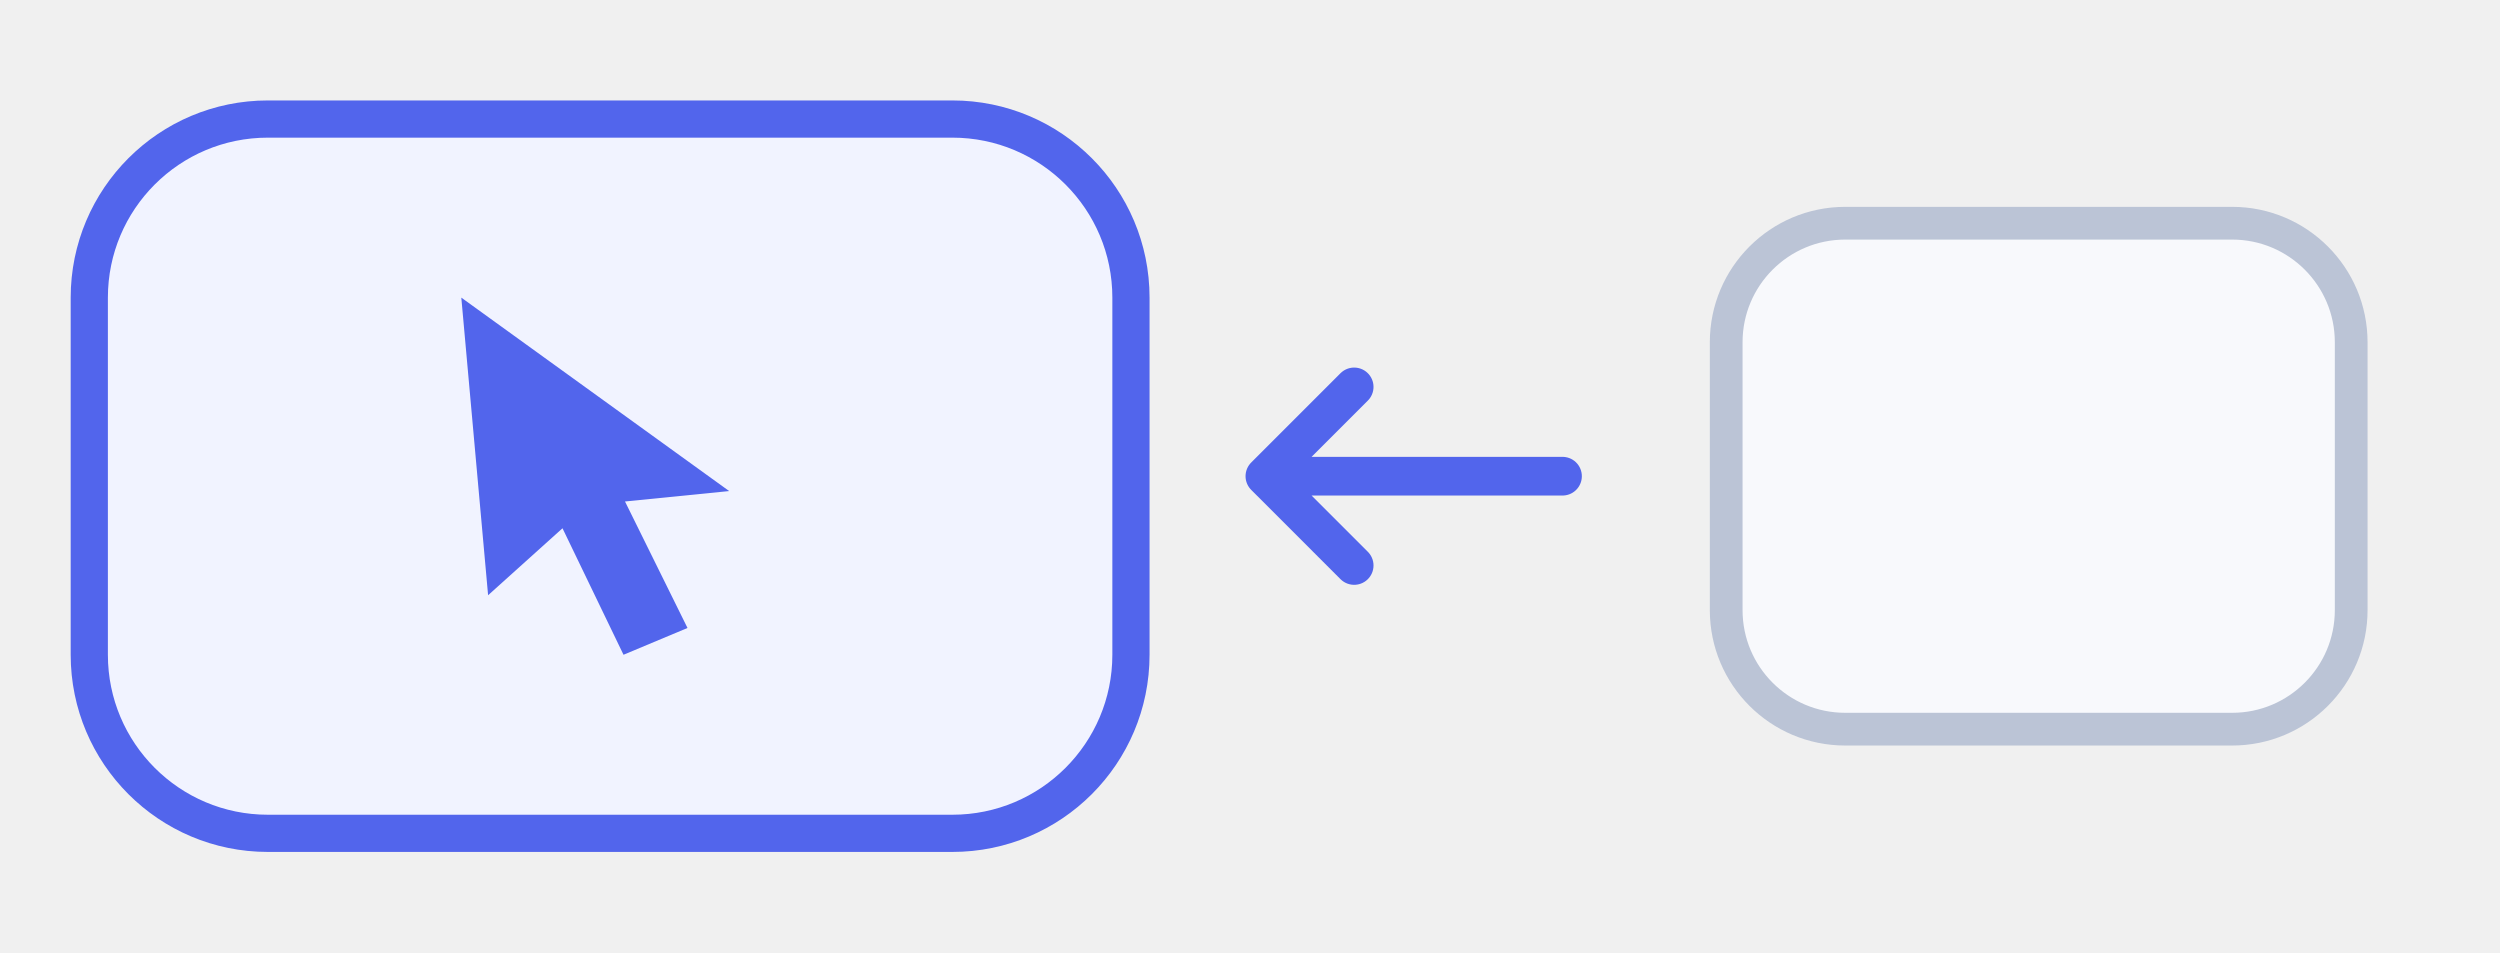
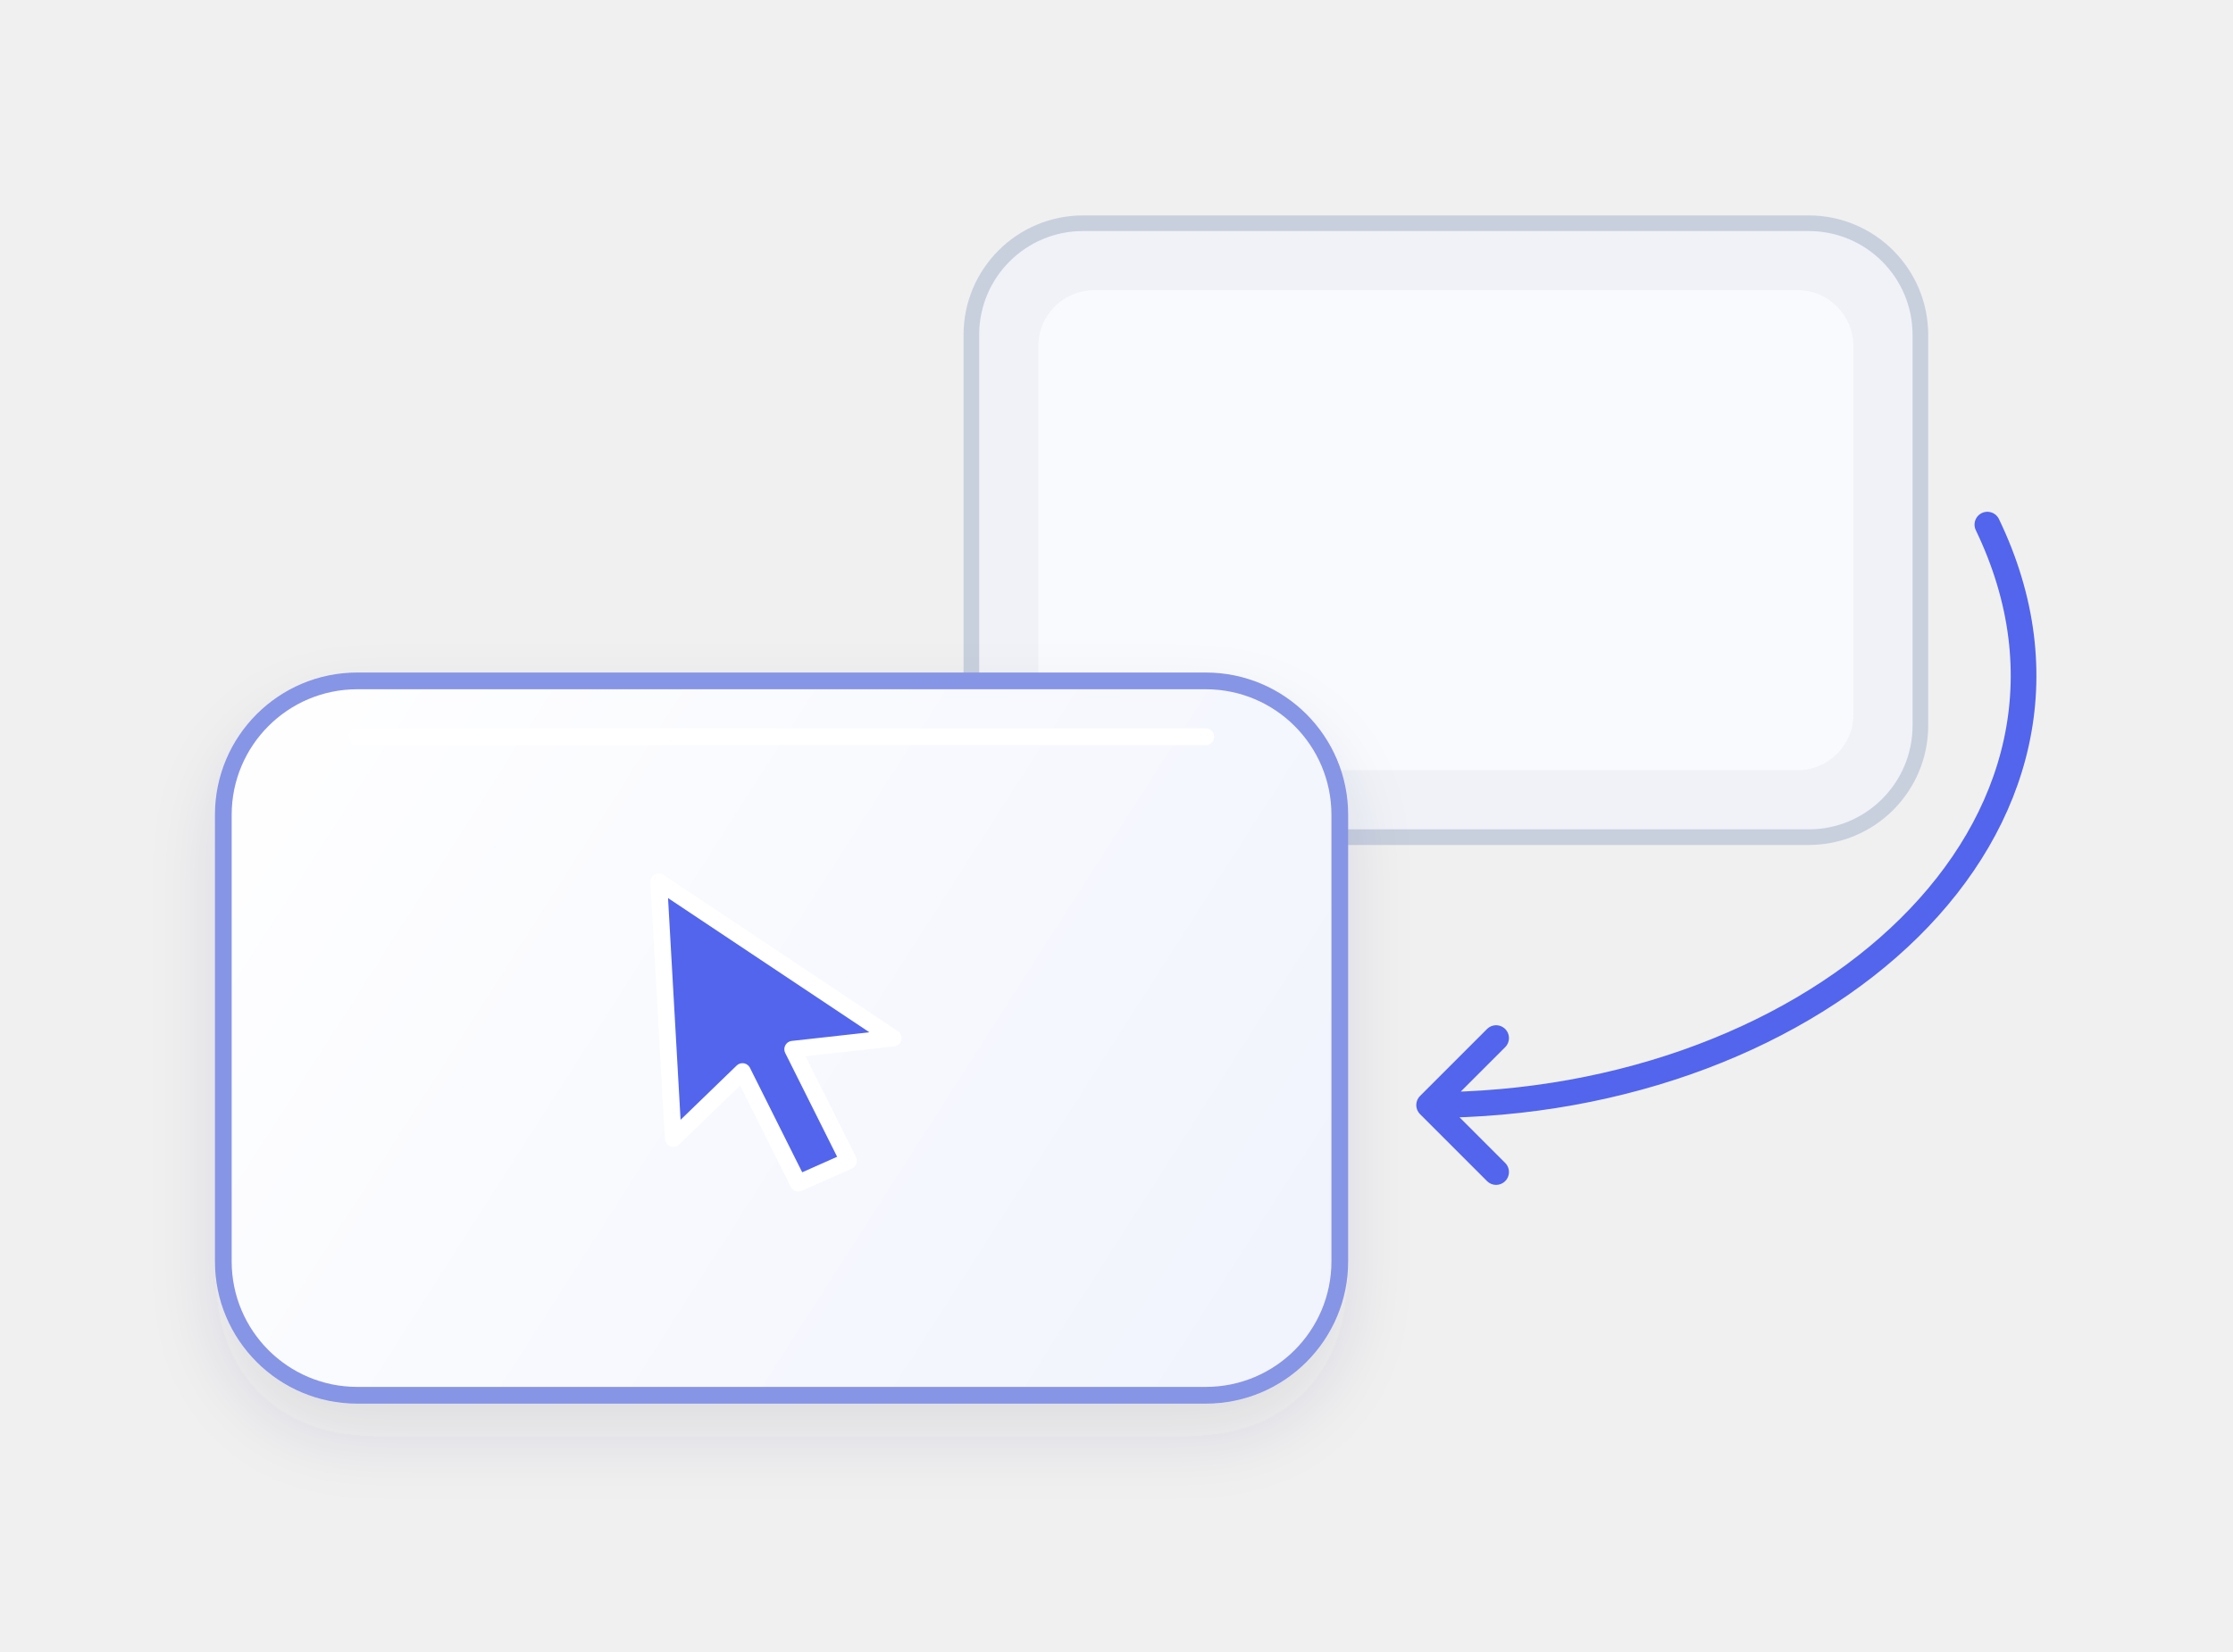
- <svg xmlns="http://www.w3.org/2000/svg" width="168" height="64" viewBox="0 12 168 64">
-   <rect x="6" y="20" width="70" height="48" rx="12" fill="#F1F3FF" stroke="#5265EC" stroke-width="2.5" />
-   <rect x="116" y="27" width="42" height="34" rx="8" fill="#F8F9FC" stroke="#BBC4D6" stroke-width="2.2" />
-   <g fill="none" stroke="#5265EC" stroke-width="2.6" stroke-linecap="round" stroke-linejoin="round">
-     <path d="M105 44H85m6-6-6 6 6 6" />
+ <svg xmlns="http://www.w3.org/2000/svg" width="200" height="148" viewBox="0 0 200 148">
+   <defs>
+     <linearGradient id="surface" x1="20" y1="62" x2="120" y2="126" gradientUnits="userSpaceOnUse">
+       <stop stop-color="#FFFFFF" />
+       <stop offset="1" stop-color="#F0F3FD" />
+     </linearGradient>
+     <filter id="depth" x="-25%" y="-30%" width="160%" height="180%">
+       <feDropShadow dx="0" dy="3" stdDeviation="3" flood-color="#36436A" flood-opacity=".10" />
+     </filter>
+   </defs>
+   <rect x="87" y="20" width="85" height="55" rx="10" fill="#F0F2F7" stroke="#C8D0DE" stroke-width="1.4" />
+   <rect x="93" y="26" width="73" height="43" rx="5" fill="#F9FAFD" />
+   <g filter="url(#depth)">
+     <rect x="20" y="61" width="100" height="64" rx="12" fill="url(#surface)" stroke="#8795E6" stroke-width="1.5" />
+     <path d="M32 66H108" stroke="#FFFFFF" stroke-width="1.5" stroke-linecap="round" />
  </g>
-   <g fill="#5265EC">
-     <path d="m31 32 18 13-7 .7 4.2 8.5-4.3 1.8-4.1-8.5-5 4.5Z" />
+   <path d="M178 47C191 74 163 99 128 99m6-6-6 6 6 6" fill="none" stroke="#5265EC" stroke-width="2.3" stroke-linecap="round" stroke-linejoin="round" />
+   <g transform="translate(59 79)">
+     <path d="M0 0 21 14 12 15 17 25 12.5 27 7.5 17 1.3 23Z" fill="#5265EC" stroke="#FFFFFF" stroke-width="1.5" stroke-linejoin="round" />
  </g>
</svg>
